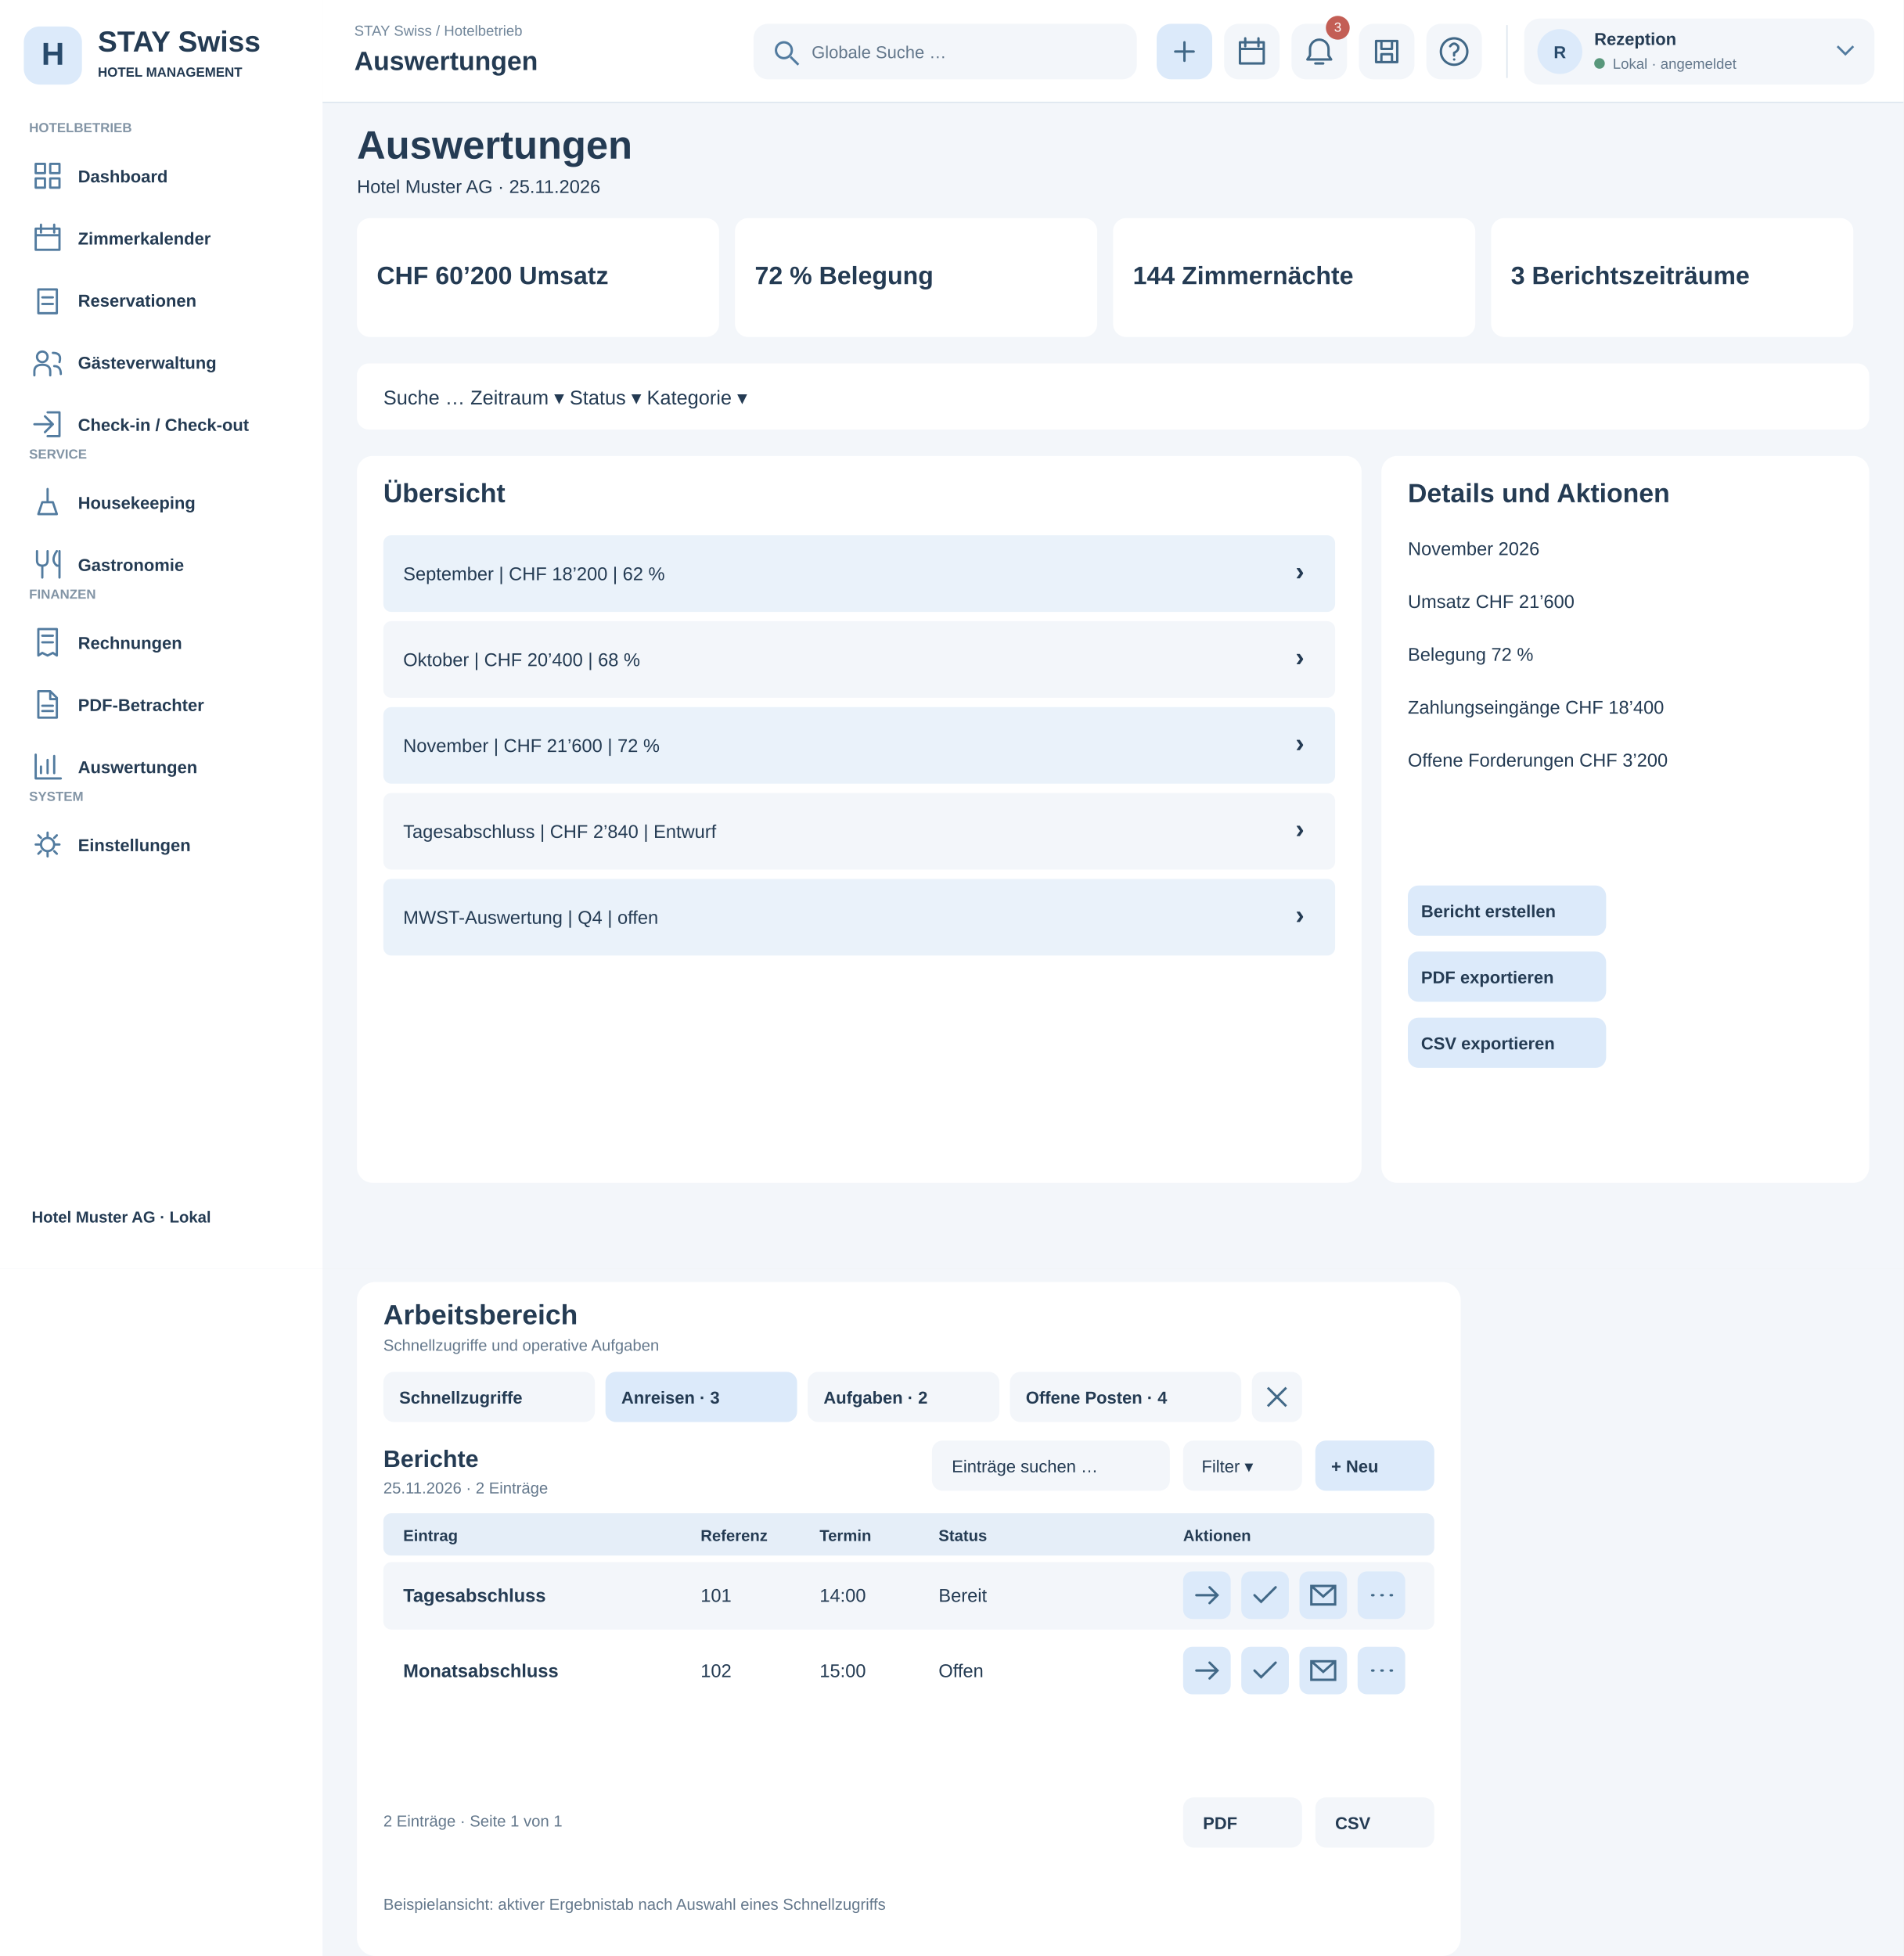
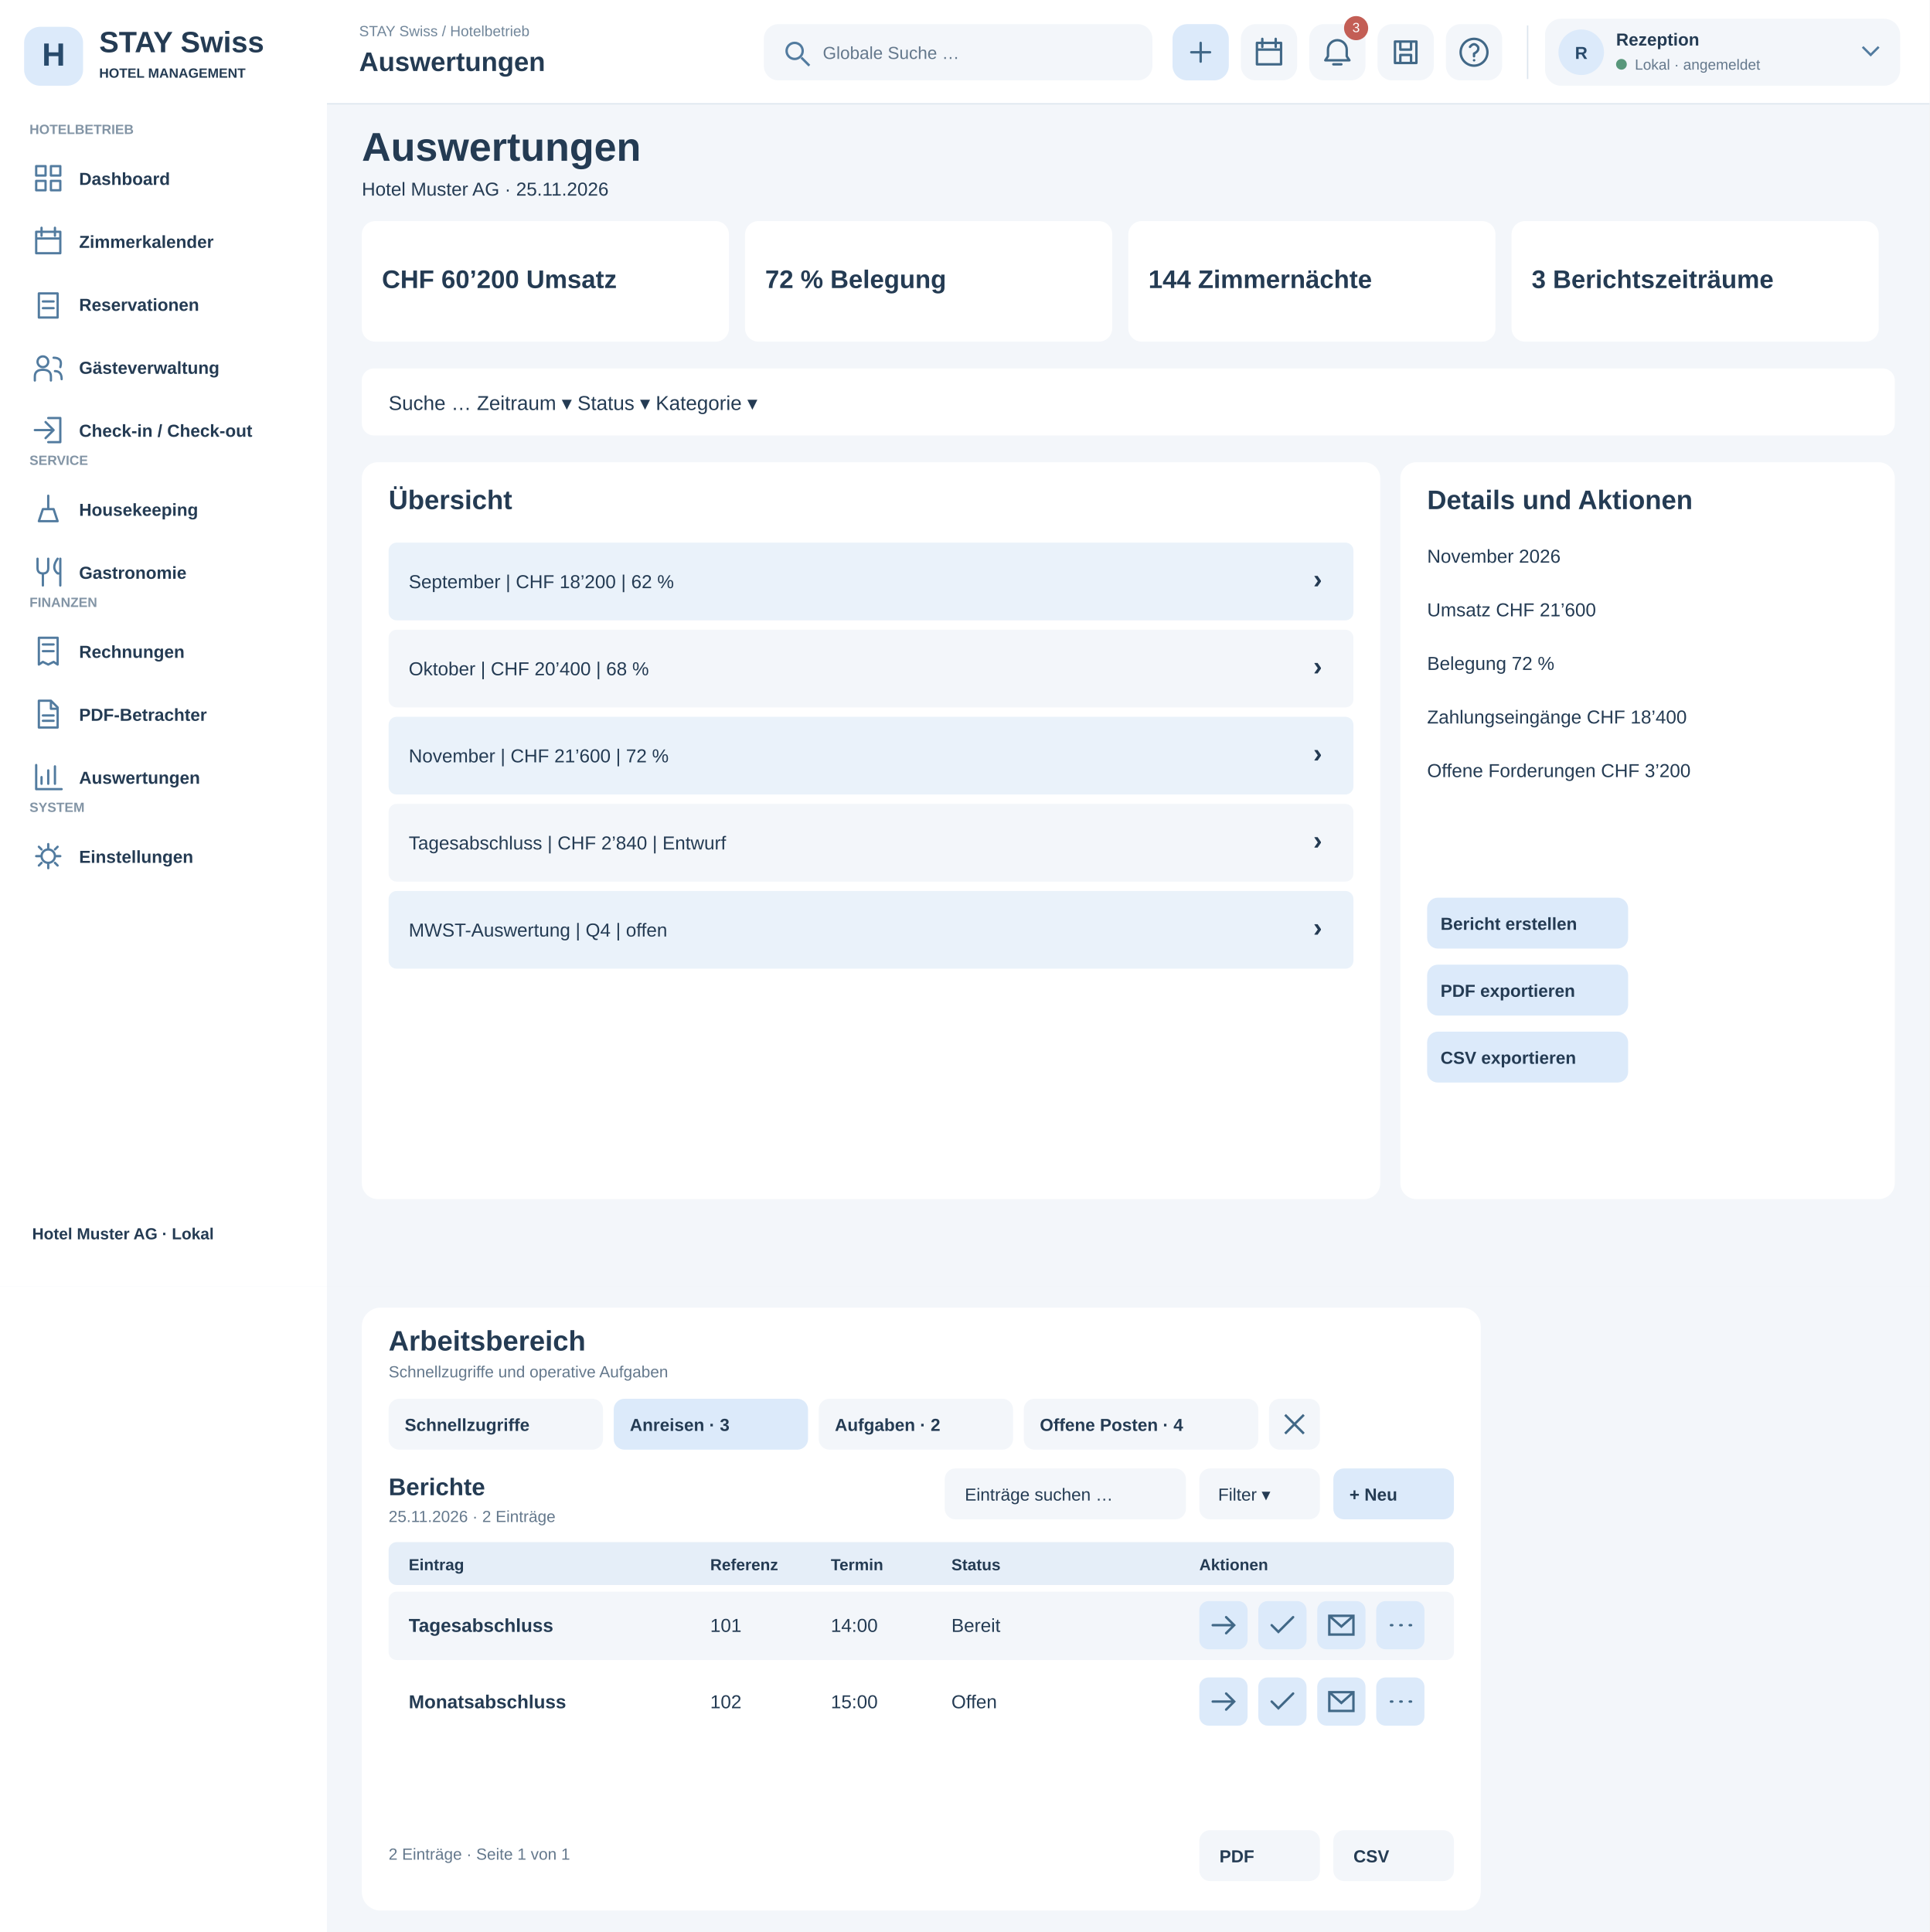
- <svg xmlns="http://www.w3.org/2000/svg" width="1440" height="1480" viewBox="0 0 1440 1480">
+ <svg xmlns="http://www.w3.org/2000/svg" width="1440" height="1442" viewBox="0 0 1440 1442">
  <rect x="0" y="0" width="1440" height="960" fill="#f3f6fa" rx="0" />
  <rect x="0" y="0" width="244" height="960" fill="#fff" rx="0" />
  <rect x="18" y="20" width="44" height="44" fill="#dceafa" rx="12" />
  <text x="40" y="49" font-family="Arial,sans-serif" font-size="24" font-weight="700" fill="#284a6b" text-anchor="middle">H</text>
  <text x="74" y="39" font-family="Arial,sans-serif" font-size="22" font-weight="700" fill="#243b53" text-anchor="start">STAY Swiss</text>
  <text x="74" y="58" font-family="Arial,sans-serif" font-size="10" font-weight="600" fill="#243b53" text-anchor="start">HOTEL MANAGEMENT</text>
  <text x="22" y="100" font-family="Arial,sans-serif" font-size="10" font-weight="700" fill="#8294a5" text-anchor="start">HOTELBETRIEB</text>
  <rect x="12" y="112" width="220" height="42" fill="#fff" rx="9" />
  <g transform="translate(24,121)" fill="none" stroke="#527b9f" stroke-width="1.7" stroke-linecap="round" stroke-linejoin="round">
    <path d="M3 3h7v7H3zM14 3h7v7h-7zM3 14h7v7H3zM14 14h7v7h-7z" />
  </g>
  <text x="59" y="138" font-family="Arial,sans-serif" font-size="13" font-weight="600" fill="#243b53" text-anchor="start">Dashboard</text>
  <rect x="12" y="159" width="220" height="42" fill="#fff" rx="9" />
  <g transform="translate(24,168)" fill="none" stroke="#527b9f" stroke-width="1.7" stroke-linecap="round" stroke-linejoin="round">
    <path d="M3 5h18v16H3zM7 2v6M17 2v6M3 10h18" />
  </g>
  <text x="59" y="185" font-family="Arial,sans-serif" font-size="13" font-weight="600" fill="#243b53" text-anchor="start">Zimmerkalender</text>
  <rect x="12" y="206" width="220" height="42" fill="#fff" rx="9" />
  <g transform="translate(24,215)" fill="none" stroke="#527b9f" stroke-width="1.7" stroke-linecap="round" stroke-linejoin="round">
    <path d="M5 4h14v18H5zM8 10h8M8 15h8" />
  </g>
  <text x="59" y="232" font-family="Arial,sans-serif" font-size="13" font-weight="600" fill="#243b53" text-anchor="start">Reservationen</text>
  <rect x="12" y="253" width="220" height="42" fill="#fff" rx="9" />
  <g transform="translate(24,262)" fill="none" stroke="#527b9f" stroke-width="1.7" stroke-linecap="round" stroke-linejoin="round">
    <path d="M8 12a4 4 0 1 0 0-8a4 4 0 1 0 0 8M2 22v-3q0-5 6-5t6 5v3M16 5q7 0 5 7M17 15q5 0 5 6" />
  </g>
  <text x="59" y="279" font-family="Arial,sans-serif" font-size="13" font-weight="600" fill="#243b53" text-anchor="start">Gästeverwaltung</text>
  <rect x="12" y="300" width="220" height="42" fill="#fff" rx="9" />
  <g transform="translate(24,309)" fill="none" stroke="#527b9f" stroke-width="1.7" stroke-linecap="round" stroke-linejoin="round">
    <path d="M12 3h9v18h-9M2 12h14M10 6l6 6-6 6" />
  </g>
  <text x="59" y="326" font-family="Arial,sans-serif" font-size="13" font-weight="600" fill="#243b53" text-anchor="start">Check-in / Check-out</text>
  <text x="22" y="347" font-family="Arial,sans-serif" font-size="10" font-weight="700" fill="#8294a5" text-anchor="start">SERVICE</text>
  <rect x="12" y="359" width="220" height="42" fill="#fff" rx="9" />
  <g transform="translate(24,368)" fill="none" stroke="#527b9f" stroke-width="1.7" stroke-linecap="round" stroke-linejoin="round">
    <path d="M5 21h14l-3-9H8zM12 12V2" />
  </g>
  <text x="59" y="385" font-family="Arial,sans-serif" font-size="13" font-weight="600" fill="#243b53" text-anchor="start">Housekeeping</text>
  <rect x="12" y="406" width="220" height="42" fill="#fff" rx="9" />
  <g transform="translate(24,415)" fill="none" stroke="#527b9f" stroke-width="1.7" stroke-linecap="round" stroke-linejoin="round">
    <path d="M4 2v7q0 4 4 4t4-4V2M8 13v9M19 2q-5 7 0 11h2M21 2v20" />
  </g>
  <text x="59" y="432" font-family="Arial,sans-serif" font-size="13" font-weight="600" fill="#243b53" text-anchor="start">Gastronomie</text>
  <text x="22" y="453" font-family="Arial,sans-serif" font-size="10" font-weight="700" fill="#8294a5" text-anchor="start">FINANZEN</text>
  <rect x="12" y="465" width="220" height="42" fill="#fff" rx="9" />
  <g transform="translate(24,474)" fill="none" stroke="#527b9f" stroke-width="1.7" stroke-linecap="round" stroke-linejoin="round">
    <path d="M5 2h14v20l-3-2-4 2-4-2-3 2zM8 7h8M8 12h8" />
  </g>
  <text x="59" y="491" font-family="Arial,sans-serif" font-size="13" font-weight="600" fill="#243b53" text-anchor="start">Rechnungen</text>
  <rect x="12" y="512" width="220" height="42" fill="#fff" rx="9" />
  <g transform="translate(24,521)" fill="none" stroke="#527b9f" stroke-width="1.7" stroke-linecap="round" stroke-linejoin="round">
    <path d="M5 2h9l5 5v15H5zM14 2v6h5M8 13h8M8 17h8" />
  </g>
  <text x="59" y="538" font-family="Arial,sans-serif" font-size="13" font-weight="600" fill="#243b53" text-anchor="start">PDF-Betrachter</text>
  <rect x="12" y="559" width="220" height="42" fill="#fff" rx="9" />
  <g transform="translate(24,568)" fill="none" stroke="#527b9f" stroke-width="1.7" stroke-linecap="round" stroke-linejoin="round">
    <path d="M3 3v18h19M7 17v-5M12 17V7M17 17V4" />
  </g>
  <text x="59" y="585" font-family="Arial,sans-serif" font-size="13" font-weight="600" fill="#243b53" text-anchor="start">Auswertungen</text>
  <text x="22" y="606" font-family="Arial,sans-serif" font-size="10" font-weight="700" fill="#8294a5" text-anchor="start">SYSTEM</text>
  <rect x="12" y="618" width="220" height="42" fill="#fff" rx="9" />
  <g transform="translate(24,627)" fill="none" stroke="#527b9f" stroke-width="1.7" stroke-linecap="round" stroke-linejoin="round">
    <path d="M12 3v3M12 18v3M3 12h3M18 12h3M5 5l2 2M17 17l2 2M5 19l2-2M17 7l2-2M12 7a5 5 0 1 0 0 10a5 5 0 1 0 0-10" />
  </g>
  <text x="59" y="644" font-family="Arial,sans-serif" font-size="13" font-weight="600" fill="#243b53" text-anchor="start">Einstellungen</text>
  <text x="24" y="925" font-family="Arial,sans-serif" font-size="12" font-weight="600" fill="#243b53" text-anchor="start">Hotel Muster AG · Lokal</text>
  <text x="270" y="120" font-family="Arial" font-size="30" font-weight="700" fill="#243b53">Auswertungen</text>
  <text x="270" y="146" font-family="Arial" font-size="14" font-weight="400" fill="#243b53">Hotel Muster AG · 25.11.2026</text>
  <rect x="270" y="165" width="274" height="90" rx="10" fill="#fff" />
  <text x="285" y="215" font-family="Arial" font-size="19" font-weight="700" fill="#243b53">CHF 60’200 Umsatz</text>
  <rect x="556" y="165" width="274" height="90" rx="10" fill="#fff" />
  <text x="571" y="215" font-family="Arial" font-size="19" font-weight="700" fill="#243b53">72 % Belegung</text>
  <rect x="842" y="165" width="274" height="90" rx="10" fill="#fff" />
  <text x="857" y="215" font-family="Arial" font-size="19" font-weight="700" fill="#243b53">144 Zimmernächte</text>
  <rect x="1128" y="165" width="274" height="90" rx="10" fill="#fff" />
  <text x="1143" y="215" font-family="Arial" font-size="19" font-weight="700" fill="#243b53">3 Berichtszeiträume</text>
  <rect x="270" y="275" width="1144" height="50" rx="9" fill="#fff" />
  <text x="290" y="306" font-family="Arial" font-size="15" font-weight="400" fill="#243b53">Suche …                 Zeitraum ▾                 Status ▾                 Kategorie ▾</text>
  <rect x="270" y="345" width="760" height="550" rx="12" fill="#fff" />
  <rect x="1045" y="345" width="369" height="550" rx="12" fill="#fff" />
  <text x="290" y="380" font-family="Arial" font-size="20" font-weight="700" fill="#243b53">Übersicht</text>
  <text x="1065" y="380" font-family="Arial" font-size="20" font-weight="700" fill="#243b53">Details und Aktionen</text>
  <rect x="290" y="405" width="720" height="58" rx="6" fill="#eaf2fa" />
  <text x="305" y="439" font-family="Arial" font-size="14" font-weight="400" fill="#243b53">September | CHF 18’200 | 62 %</text>
  <text x="980" y="439" font-family="Arial" font-size="20" font-weight="700" fill="#243b53">›</text>
  <rect x="290" y="470" width="720" height="58" rx="6" fill="#f3f6fa" />
  <text x="305" y="504" font-family="Arial" font-size="14" font-weight="400" fill="#243b53">Oktober | CHF 20’400 | 68 %</text>
  <text x="980" y="504" font-family="Arial" font-size="20" font-weight="700" fill="#243b53">›</text>
  <rect x="290" y="535" width="720" height="58" rx="6" fill="#eaf2fa" />
  <text x="305" y="569" font-family="Arial" font-size="14" font-weight="400" fill="#243b53">November | CHF 21’600 | 72 %</text>
  <text x="980" y="569" font-family="Arial" font-size="20" font-weight="700" fill="#243b53">›</text>
  <rect x="290" y="600" width="720" height="58" rx="6" fill="#f3f6fa" />
  <text x="305" y="634" font-family="Arial" font-size="14" font-weight="400" fill="#243b53">Tagesabschluss | CHF 2’840 | Entwurf</text>
  <text x="980" y="634" font-family="Arial" font-size="20" font-weight="700" fill="#243b53">›</text>
  <rect x="290" y="665" width="720" height="58" rx="6" fill="#eaf2fa" />
  <text x="305" y="699" font-family="Arial" font-size="14" font-weight="400" fill="#243b53">MWST-Auswertung | Q4 | offen</text>
  <text x="980" y="699" font-family="Arial" font-size="20" font-weight="700" fill="#243b53">›</text>
  <text x="1065" y="420" font-family="Arial" font-size="14" font-weight="400" fill="#243b53">November 2026</text>
  <text x="1065" y="460" font-family="Arial" font-size="14" font-weight="400" fill="#243b53">Umsatz CHF 21’600</text>
  <text x="1065" y="500" font-family="Arial" font-size="14" font-weight="400" fill="#243b53">Belegung 72 %</text>
  <text x="1065" y="540" font-family="Arial" font-size="14" font-weight="400" fill="#243b53">Zahlungseingänge CHF 18’400</text>
  <text x="1065" y="580" font-family="Arial" font-size="14" font-weight="400" fill="#243b53">Offene Forderungen CHF 3’200</text>
  <rect x="1065" y="670" width="150" height="38" rx="8" fill="#dceafa" />
  <text x="1075" y="694" font-family="Arial" font-size="13" font-weight="700" fill="#243b53">Bericht erstellen</text>
  <rect x="1065" y="720" width="150" height="38" rx="8" fill="#dceafa" />
  <text x="1075" y="744" font-family="Arial" font-size="13" font-weight="700" fill="#243b53">PDF exportieren</text>
  <rect x="1065" y="770" width="150" height="38" rx="8" fill="#dceafa" />
  <text x="1075" y="794" font-family="Arial" font-size="13" font-weight="700" fill="#243b53">CSV exportieren</text>
  <g id="premium-header">
    <style>.header-action:hover rect,.header-action:focus rect{fill:#c5dff4}.header-action{cursor:pointer}.header-action:focus{outline:none}</style>
    <rect x="244" y="0" width="1196" height="78" fill="#fff" />
    <path d="M244 77.5H1440" stroke="#dce5ee" />
    <text x="268" y="27" font-family="Arial" font-size="11" fill="#71869a">STAY Swiss / Hotelbetrieb</text>
    <text x="268" y="53" font-family="Arial" font-size="20" font-weight="700" fill="#243b53">Auswertungen</text>
    <g class="header-action" tabindex="0" aria-label="Globale Suche">
      <rect x="570" y="18" width="290" height="42" rx="11" fill="#f3f6fa" />
      <g transform="translate(584,29)" stroke="#527b9f" fill="none" stroke-width="1.8">
        <circle cx="9" cy="9" r="6" />
        <path d="M14 14l6 6" />
      </g>
      <text x="614" y="44" font-family="Arial" font-size="13" fill="#64788c">Globale Suche …</text>
    </g>
    <g class="header-action" tabindex="0" aria-label="Neue Reservation">
      <rect x="875" y="18" width="42" height="42" rx="11" fill="#dceafa" />
      <g transform="translate(884,27)" stroke="#416887" fill="none" stroke-width="1.8" stroke-linecap="round" stroke-linejoin="round">
        <path d="M12 5v14M5 12h14" />
      </g>
    </g>
    <g class="header-action" tabindex="0" aria-label="Tageskalender">
      <rect x="926" y="18" width="42" height="42" rx="11" fill="#f3f6fa" />
      <g transform="translate(935,27)" stroke="#416887" fill="none" stroke-width="1.8" stroke-linecap="round" stroke-linejoin="round">
        <path d="M3 5h18v16H3zM7 2v6M17 2v6M3 10h18" />
      </g>
    </g>
    <g class="header-action" tabindex="0" aria-label="Benachrichtigungen">
      <rect x="977" y="18" width="42" height="42" rx="11" fill="#f3f6fa" />
      <g transform="translate(986,27)" stroke="#416887" fill="none" stroke-width="1.8" stroke-linecap="round" stroke-linejoin="round">
        <path d="M12 3a7 7 0 0 0-7 7v5l-2 3h18l-2-3v-5a7 7 0 0 0-7-7M9 21h6" />
      </g>
      <circle cx="1012" cy="21" r="9" fill="#c35e55" />
      <text x="1012" y="24" font-family="Arial" font-size="10" text-anchor="middle" fill="#fff">3</text>
    </g>
    <g class="header-action" tabindex="0" aria-label="Datensicherung">
      <rect x="1028" y="18" width="42" height="42" rx="11" fill="#f3f6fa" />
      <g transform="translate(1037,27)" stroke="#416887" fill="none" stroke-width="1.8" stroke-linecap="round" stroke-linejoin="round">
        <path d="M4 4h16v16H4zM8 4v6h8V4M8 20v-6h8v6" />
      </g>
    </g>
    <g class="header-action" tabindex="0" aria-label="Hilfe">
      <rect x="1079" y="18" width="42" height="42" rx="11" fill="#f3f6fa" />
      <g transform="translate(1088,27)" stroke="#416887" fill="none" stroke-width="1.8" stroke-linecap="round" stroke-linejoin="round">
        <path d="M12 2a10 10 0 1 0 0 20a10 10 0 1 0 0-20M9 8q3-4 6 0q1 3-3 5v2M12 18h.1" />
      </g>
    </g>
    <path d="M1140 19v40" stroke="#dce5ee" />
    <g class="header-action" tabindex="0" aria-label="Benutzerprofil und Abmelden">
      <rect x="1153" y="14" width="265" height="50" rx="12" fill="#f3f6fa" />
      <circle cx="1180" cy="39" r="17" fill="#dceafa" />
      <text x="1180" y="44" text-anchor="middle" font-family="Arial" font-size="13" font-weight="700" fill="#284a6b">R</text>
      <text x="1206" y="34" font-family="Arial" font-size="13" font-weight="700" fill="#243b53">Rezeption</text>
      <circle cx="1210" cy="48" r="4" fill="#58977b" />
      <text x="1220" y="52" font-family="Arial" font-size="11" fill="#64788c">Lokal · angemeldet</text>
      <path d="M1390 35l6 6 6-6" fill="none" stroke="#527b9f" stroke-width="1.7" />
    </g>
  </g>
-   <rect x="0" y="960" width="1440" height="520" fill="#f3f6fa" />
-   <rect x="0" y="960" width="244" height="520" fill="#fff" />
-   <g transform="translate(165,230)">
-     <rect x="105" y="740" width="835" height="510" rx="14" fill="#fff" />
+   <rect x="0" y="960" width="1440" height="482" fill="#f3f6fa" />
+   <rect x="0" y="960" width="244" height="482" fill="#fff" />
+   <g transform="translate(165,236)">
+     <rect x="105" y="740" width="835" height="450" rx="14" fill="#fff" />
    <text x="125" y="772" font-family="Arial" font-size="21" font-weight="700" fill="#243b53">Arbeitsbereich</text>
    <text x="125" y="792" font-family="Arial" font-size="12" font-weight="400" fill="#64788c">Schnellzugriffe und operative Aufgaben</text>
    <g tabindex="0">
      <rect x="125" y="808" width="160" height="38" rx="8" fill="#f3f6fa" />
      <text x="137" y="832" font-family="Arial" font-size="13" font-weight="700" fill="#243b53">Schnellzugriffe</text>
    </g>
    <g tabindex="0">
      <rect x="293" y="808" width="145" height="38" rx="8" fill="#dceafa" />
      <text x="305" y="832" font-family="Arial" font-size="13" font-weight="700" fill="#243b53">Anreisen · 3</text>
    </g>
    <g tabindex="0">
      <rect x="446" y="808" width="145" height="38" rx="8" fill="#f3f6fa" />
      <text x="458" y="832" font-family="Arial" font-size="13" font-weight="700" fill="#243b53">Aufgaben · 2</text>
    </g>
    <g tabindex="0">
      <rect x="599" y="808" width="175" height="38" rx="8" fill="#f3f6fa" />
      <text x="611" y="832" font-family="Arial" font-size="13" font-weight="700" fill="#243b53">Offene Posten · 4</text>
    </g>
    <g>
      <rect x="782" y="808" width="38" height="38" rx="8" fill="#f3f6fa" />
      <path d="M794 820l14 14m0-14l-14 14" stroke="#416887" stroke-width="1.8" />
    </g>
    <text x="125" y="880" font-family="Arial" font-size="18" font-weight="700" fill="#243b53">Berichte</text>
    <text x="125" y="900" font-family="Arial" font-size="12" font-weight="400" fill="#64788c">25.11.2026 · 2 Einträge</text>
    <rect x="540" y="860" width="180" height="38" rx="8" fill="#f3f6fa" />
    <text x="555" y="884" font-family="Arial" font-size="13" font-weight="400" fill="#243b53">Einträge suchen …</text>
    <rect x="730" y="860" width="90" height="38" rx="8" fill="#f3f6fa" />
    <text x="744" y="884" font-family="Arial" font-size="13" font-weight="400" fill="#243b53">Filter ▾</text>
    <rect x="830" y="860" width="90" height="38" rx="8" fill="#dceafa" />
    <text x="842" y="884" font-family="Arial" font-size="13" font-weight="700" fill="#243b53">+ Neu</text>
    <rect x="125" y="915" width="795" height="32" rx="6" fill="#e5eef8" />
    <text x="140" y="936" font-family="Arial" font-size="12" font-weight="700" fill="#243b53">Eintrag</text>
    <text x="365" y="936" font-family="Arial" font-size="12" font-weight="700" fill="#243b53">Referenz</text>
    <text x="455" y="936" font-family="Arial" font-size="12" font-weight="700" fill="#243b53">Termin</text>
    <text x="545" y="936" font-family="Arial" font-size="12" font-weight="700" fill="#243b53">Status</text>
    <text x="730" y="936" font-family="Arial" font-size="12" font-weight="700" fill="#243b53">Aktionen</text>
    <rect x="125" y="952" width="795" height="51" rx="6" fill="#f3f6fa" />
    <text x="140" y="982" font-family="Arial" font-size="14" font-weight="700" fill="#243b53">Tagesabschluss</text>
    <text x="365" y="982" font-family="Arial" font-size="14" font-weight="400" fill="#243b53">101</text>
    <text x="455" y="982" font-family="Arial" font-size="14" font-weight="400" fill="#243b53">14:00</text>
    <text x="545" y="982" font-family="Arial" font-size="14" font-weight="400" fill="#243b53">Bereit</text>
    <g tabindex="0">
      <rect x="730" y="959" width="36" height="36" rx="7" fill="#dceafa" />
      <g transform="translate(736,965)" stroke="#416887" stroke-width="1.8" stroke-linecap="round" fill="none">
        <path d="M4 12h16M14 6l6 6-6 6" />
      </g>
    </g>
    <g tabindex="0">
      <rect x="774" y="959" width="36" height="36" rx="7" fill="#dceafa" />
      <g transform="translate(780,965)" stroke="#416887" stroke-width="1.8" stroke-linecap="round" fill="none">
        <path d="M4 12l5 5L20 6" />
      </g>
    </g>
    <g tabindex="0">
      <rect x="818" y="959" width="36" height="36" rx="7" fill="#dceafa" />
      <g transform="translate(824,965)" stroke="#416887" stroke-width="1.8" stroke-linecap="round" fill="none">
        <path d="M3 5h18v14H3zM3 5l9 8 9-8" />
      </g>
    </g>
    <g tabindex="0">
      <rect x="862" y="959" width="36" height="36" rx="7" fill="#dceafa" />
      <g transform="translate(868,965)" stroke="#416887" stroke-width="1.8" stroke-linecap="round" fill="none">
        <path d="M5 12h1M12 12h1M19 12h1" />
      </g>
    </g>
    <rect x="125" y="1009" width="795" height="51" rx="6" fill="#fff" />
    <text x="140" y="1039" font-family="Arial" font-size="14" font-weight="700" fill="#243b53">Monatsabschluss</text>
    <text x="365" y="1039" font-family="Arial" font-size="14" font-weight="400" fill="#243b53">102</text>
    <text x="455" y="1039" font-family="Arial" font-size="14" font-weight="400" fill="#243b53">15:00</text>
    <text x="545" y="1039" font-family="Arial" font-size="14" font-weight="400" fill="#243b53">Offen</text>
    <g tabindex="0">
      <rect x="730" y="1016" width="36" height="36" rx="7" fill="#dceafa" />
      <g transform="translate(736,1022)" stroke="#416887" stroke-width="1.8" stroke-linecap="round" fill="none">
        <path d="M4 12h16M14 6l6 6-6 6" />
      </g>
    </g>
    <g tabindex="0">
      <rect x="774" y="1016" width="36" height="36" rx="7" fill="#dceafa" />
      <g transform="translate(780,1022)" stroke="#416887" stroke-width="1.8" stroke-linecap="round" fill="none">
        <path d="M4 12l5 5L20 6" />
      </g>
    </g>
    <g tabindex="0">
      <rect x="818" y="1016" width="36" height="36" rx="7" fill="#dceafa" />
      <g transform="translate(824,1022)" stroke="#416887" stroke-width="1.8" stroke-linecap="round" fill="none">
        <path d="M3 5h18v14H3zM3 5l9 8 9-8" />
      </g>
    </g>
    <g tabindex="0">
      <rect x="862" y="1016" width="36" height="36" rx="7" fill="#dceafa" />
      <g transform="translate(868,1022)" stroke="#416887" stroke-width="1.8" stroke-linecap="round" fill="none">
        <path d="M5 12h1M12 12h1M19 12h1" />
      </g>
    </g>
    <text x="125" y="1152" font-family="Arial" font-size="12" font-weight="400" fill="#64788c">2 Einträge · Seite 1 von 1</text>
    <rect x="730" y="1130" width="90" height="38" rx="8" fill="#f3f6fa" />
    <text x="745" y="1154" font-family="Arial" font-size="13" font-weight="700" fill="#243b53">PDF</text>
    <rect x="830" y="1130" width="90" height="38" rx="8" fill="#f3f6fa" />
    <text x="845" y="1154" font-family="Arial" font-size="13" font-weight="700" fill="#243b53">CSV</text>
-     <text x="125" y="1215" font-family="Arial" font-size="12" font-weight="400" fill="#64788c">Beispielansicht: aktiver Ergebnistab nach Auswahl eines Schnellzugriffs</text>
  </g>
</svg>
